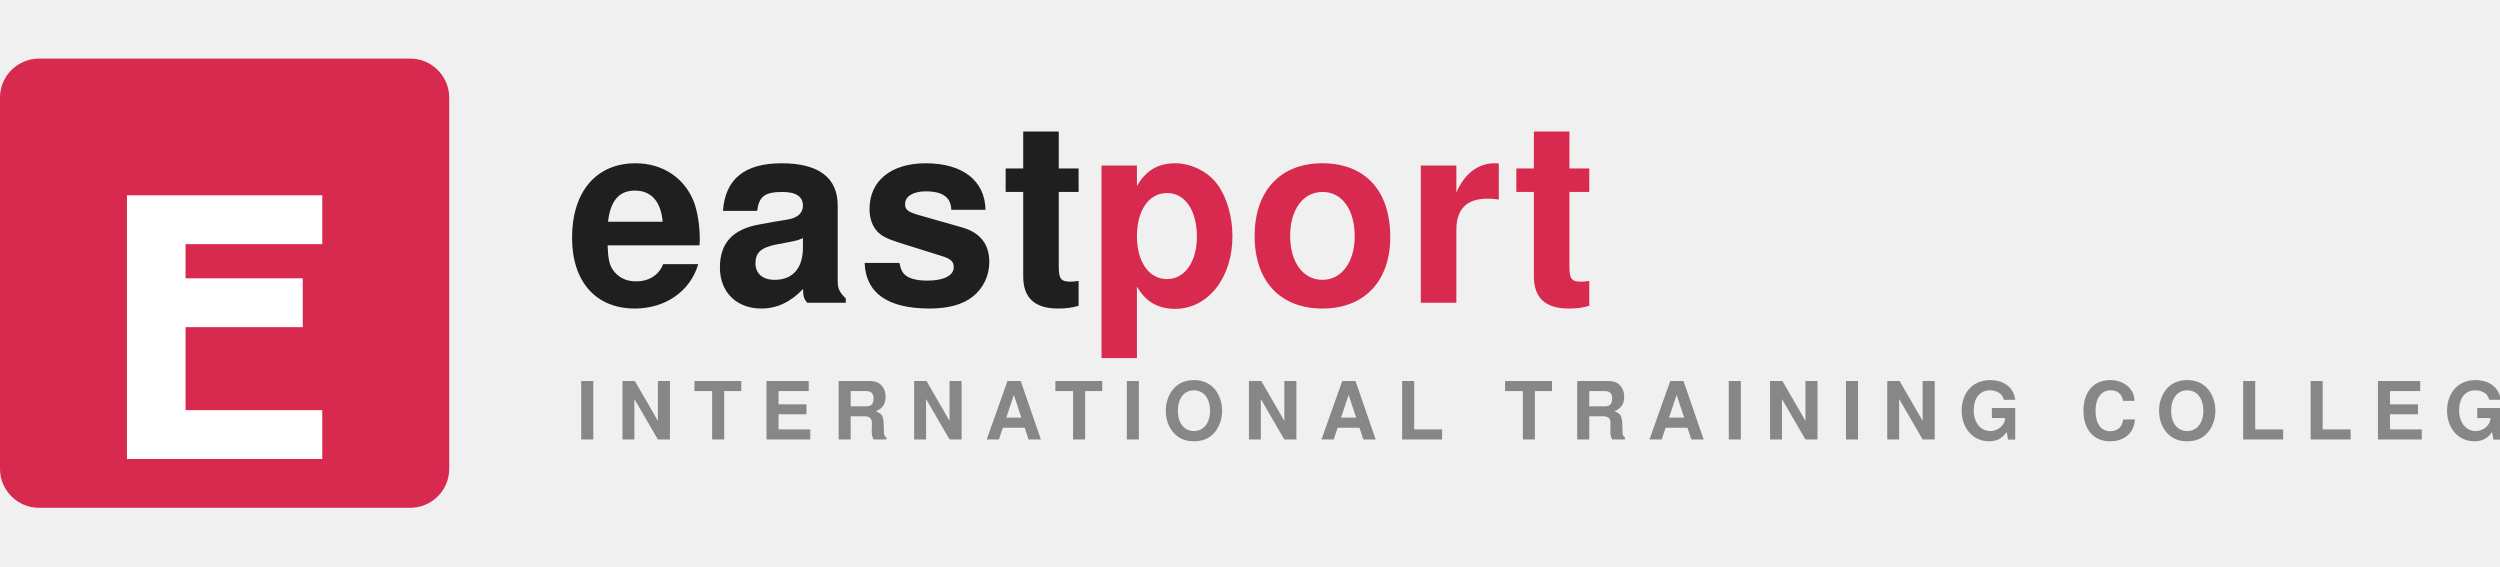
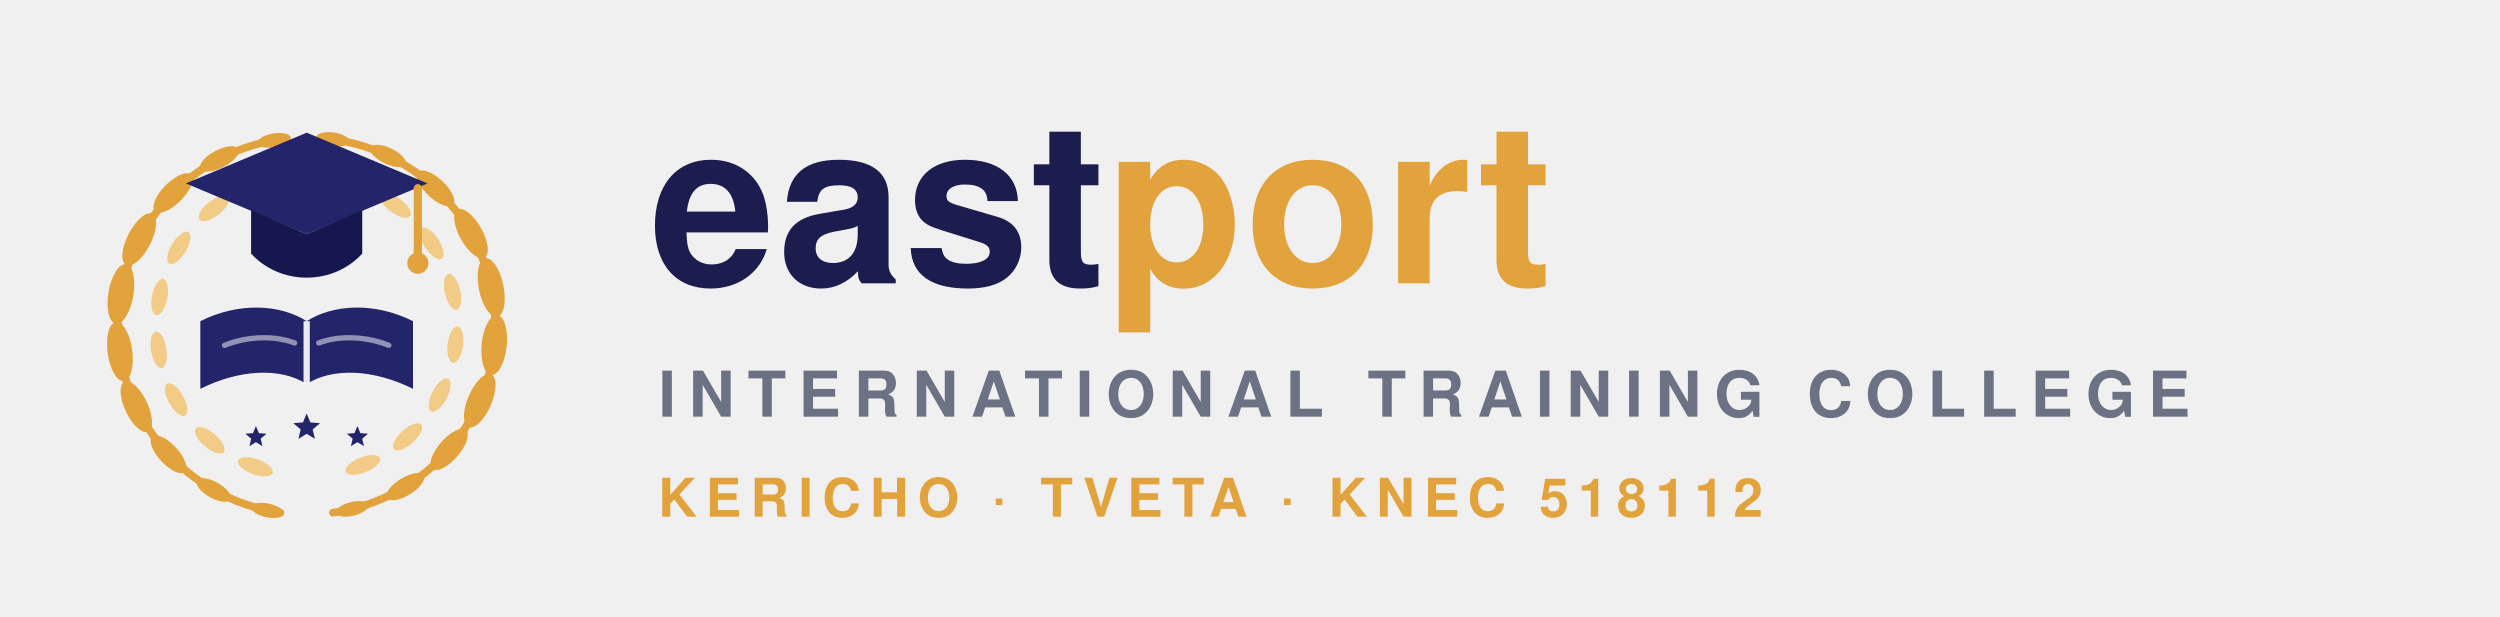
- <svg xmlns="http://www.w3.org/2000/svg" width="256" height="58" viewBox="0 0 256 58" role="img" aria-label="Eastport International Training College">
-   <rect x="0" y="6" width="46" height="46" rx="4" fill="#d82a4e" />
-   <path d="M13 20h20v5H19v3.5h12v5H19V42h14v5H13z" fill="#fff" />
-   <text x="58" y="31" font-family="Raleway, Helvetica, Arial, sans-serif" font-size="26" font-weight="800" letter-spacing="0.4" fill="#1f1f1f">east<tspan fill="#d82a4e">port</tspan>
+ <svg xmlns="http://www.w3.org/2000/svg" viewBox="0 0 300 74" width="300" height="74" role="img" aria-label="Eastport International Training College">
+   <g transform="translate(2 2) scale(0.29)">
+     <path d="M111.85 50.43 A78 78 0 0 0 109.14 205.24" fill="none" stroke="#e2a33c" stroke-width="3.2" stroke-linecap="round" />
+     <path d="M130.86 205.24 A78 78 0 0 0 128.15 50.43" fill="none" stroke="#e2a33c" stroke-width="3.2" stroke-linecap="round" />
+     <ellipse cx="106.46" cy="51.18" rx="6.88" ry="2.86" transform="rotate(-190.0 106.46 51.18)" fill="#e2a33c" />
+     <ellipse cx="83.92" cy="58.85" rx="8.89" ry="3.70" transform="rotate(-207.6 83.92 58.85)" fill="#e2a33c" />
+     <ellipse cx="64.74" cy="72.95" rx="10.64" ry="4.43" transform="rotate(-225.1 64.74 72.95)" fill="#e2a33c" />
+     <ellipse cx="50.71" cy="92.19" rx="11.89" ry="4.94" transform="rotate(-242.7 50.71 92.19)" fill="#e2a33c" />
+     <ellipse cx="43.13" cy="114.75" rx="12.47" ry="5.19" transform="rotate(-260.2 43.13 114.75)" fill="#e2a33c" />
+     <ellipse cx="42.72" cy="138.56" rx="12.31" ry="5.12" transform="rotate(-277.8 42.72 138.56)" fill="#e2a33c" />
+     <ellipse cx="49.50" cy="161.37" rx="11.43" ry="4.75" transform="rotate(-295.3 49.50 161.37)" fill="#e2a33c" />
+     <ellipse cx="62.85" cy="181.09" rx="9.94" ry="4.13" transform="rotate(-312.9 62.85 181.09)" fill="#e2a33c" />
+     <ellipse cx="81.53" cy="195.85" rx="8.04" ry="3.35" transform="rotate(-330.4 81.53 195.85)" fill="#e2a33c" />
+     <ellipse cx="103.78" cy="204.30" rx="6.88" ry="2.86" transform="rotate(-348.0 103.78 204.30)" fill="#e2a33c" />
+     <ellipse cx="100.84" cy="69.03" rx="7.60" ry="3.20" transform="rotate(-198.0 100.84 69.03)" fill="#f2cb86" />
+     <ellipse cx="81.59" cy="79.33" rx="7.60" ry="3.20" transform="rotate(-218.3 81.59 79.33)" fill="#f2cb86" />
+     <ellipse cx="67.10" cy="95.67" rx="7.60" ry="3.20" transform="rotate(-238.6 67.10 95.67)" fill="#f2cb86" />
+     <ellipse cx="59.17" cy="116.02" rx="7.60" ry="3.20" transform="rotate(-258.9 59.17 116.02)" fill="#f2cb86" />
+     <ellipse cx="58.79" cy="137.85" rx="7.60" ry="3.20" transform="rotate(-279.1 58.79 137.85)" fill="#f2cb86" />
+     <ellipse cx="66.00" cy="158.46" rx="7.60" ry="3.20" transform="rotate(-299.4 66.00 158.46)" fill="#f2cb86" />
+     <ellipse cx="79.91" cy="175.30" rx="7.60" ry="3.20" transform="rotate(-319.7 79.91 175.30)" fill="#f2cb86" />
+     <ellipse cx="98.79" cy="186.26" rx="7.60" ry="3.20" transform="rotate(-340.0 98.79 186.26)" fill="#f2cb86" />
+     <ellipse cx="138.87" cy="203.68" rx="6.88" ry="2.86" transform="rotate(-374.0 138.87 203.68)" fill="#e2a33c" />
+     <ellipse cx="160.82" cy="194.47" rx="8.89" ry="3.70" transform="rotate(-391.6 160.82 194.47)" fill="#e2a33c" />
+     <ellipse cx="178.97" cy="179.06" rx="10.64" ry="4.43" transform="rotate(-409.1 178.97 179.06)" fill="#e2a33c" />
+     <ellipse cx="191.62" cy="158.89" rx="11.89" ry="4.94" transform="rotate(-426.7 191.62 158.89)" fill="#e2a33c" />
+     <ellipse cx="197.60" cy="135.85" rx="12.47" ry="5.19" transform="rotate(-444.2 197.60 135.85)" fill="#e2a33c" />
+     <ellipse cx="196.36" cy="112.08" rx="12.31" ry="5.12" transform="rotate(-461.8 196.36 112.08)" fill="#e2a33c" />
+     <ellipse cx="188.00" cy="89.79" rx="11.43" ry="4.75" transform="rotate(-479.3 188.00 89.79)" fill="#e2a33c" />
+     <ellipse cx="173.31" cy="71.06" rx="9.94" ry="4.13" transform="rotate(-496.9 173.31 71.06)" fill="#e2a33c" />
+     <ellipse cx="153.65" cy="57.63" rx="8.04" ry="3.35" transform="rotate(-514.4 153.65 57.63)" fill="#e2a33c" />
+     <ellipse cx="130.86" cy="50.76" rx="6.88" ry="2.86" transform="rotate(-532.0 130.86 50.76)" fill="#e2a33c" />
+     <ellipse cx="143.23" cy="185.49" rx="7.60" ry="3.20" transform="rotate(-382.0 143.23 185.49)" fill="#f2cb86" />
+     <ellipse cx="161.72" cy="173.87" rx="7.60" ry="3.20" transform="rotate(-402.3 161.72 173.87)" fill="#f2cb86" />
+     <ellipse cx="175.03" cy="156.56" rx="7.60" ry="3.20" transform="rotate(-422.6 175.03 156.56)" fill="#f2cb86" />
+     <ellipse cx="181.52" cy="135.71" rx="7.60" ry="3.20" transform="rotate(-442.9 181.52 135.71)" fill="#f2cb86" />
+     <ellipse cx="180.38" cy="113.90" rx="7.60" ry="3.20" transform="rotate(-463.1 180.38 113.90)" fill="#f2cb86" />
+     <ellipse cx="171.74" cy="93.84" rx="7.60" ry="3.20" transform="rotate(-483.4 171.74 93.84)" fill="#f2cb86" />
+     <ellipse cx="156.69" cy="78.02" rx="7.60" ry="3.20" transform="rotate(-503.7 156.69 78.02)" fill="#f2cb86" />
+     <ellipse cx="137.09" cy="68.40" rx="7.60" ry="3.20" transform="rotate(-524.0 137.09 68.40)" fill="#f2cb86" />
+     <path d="M76 126 C92 118 109 119 120 126 C131 119 148 118 164 126 L164 154 C148 146 131 145 120 152 C109 145 92 146 76 154 Z" fill="#24246a" />
+     <path d="M120 126 L120 152" stroke="#ffffff" stroke-width="2.6" opacity=".9" />
+     <path d="M86 136 C96 132 107 132 115 135" stroke="#ffffff" stroke-width="2.2" fill="none" opacity=".5" stroke-linecap="round" />
+     <path d="M125 135 C133 132 144 132 154 136" stroke="#ffffff" stroke-width="2.2" fill="none" opacity=".5" stroke-linecap="round" />
+     <path d="M120 48 L170 69 L120 90 L70 69 Z" fill="#24246a" />
+     <path d="M97 80 L97 98 C97 98 105 108 120 108 C135 108 143 98 143 98 L143 80 L120 90 Z" fill="#171750" />
+     <path d="M166 71 L166 98" stroke="#e2a33c" stroke-width="3.4" stroke-linecap="round" />
+     <circle cx="166" cy="102" r="4.4" fill="#e2a33c" />
+     <polygon points="99.00,169.40 100.22,172.33 103.37,172.58 100.97,174.64 101.70,177.72 99.00,176.07 96.30,177.72 97.03,174.64 94.63,172.58 97.78,172.33" fill="#24246a" />
+     <polygon points="120.00,164.20 121.53,167.89 125.52,168.21 122.48,170.81 123.41,174.69 120.00,172.61 116.59,174.69 117.52,170.81 114.48,168.21 118.47,167.89" fill="#24246a" />
+     <polygon points="141.00,169.40 142.22,172.33 145.37,172.58 142.97,174.64 143.70,177.72 141.00,176.07 138.30,177.72 139.03,174.64 136.63,172.58 139.78,172.33" fill="#24246a" />
+   </g>
+   <text x="78" y="34" font-family="Raleway, Helvetica, Arial, sans-serif" font-size="27" font-weight="800" letter-spacing=".2" fill="#1c1c4e">east<tspan fill="#e2a33c">port</tspan>
  </text>
-   <text x="59" y="45" font-family="Raleway, Helvetica, Arial, sans-serif" font-size="8.2" font-weight="600" letter-spacing="1.9" fill="#878787">INTERNATIONAL TRAINING COLLEGE</text>
+   <text x="79" y="50" font-family="Raleway, Helvetica, Arial, sans-serif" font-size="7.6" font-weight="700" letter-spacing="1.55" fill="#6c7284">INTERNATIONAL TRAINING COLLEGE</text>
+   <text x="79" y="62" font-family="Raleway, Helvetica, Arial, sans-serif" font-size="6.4" font-weight="700" letter-spacing="1.1" fill="#e2a33c">KERICHO · TVETA · KNEC 518112</text>
</svg>
